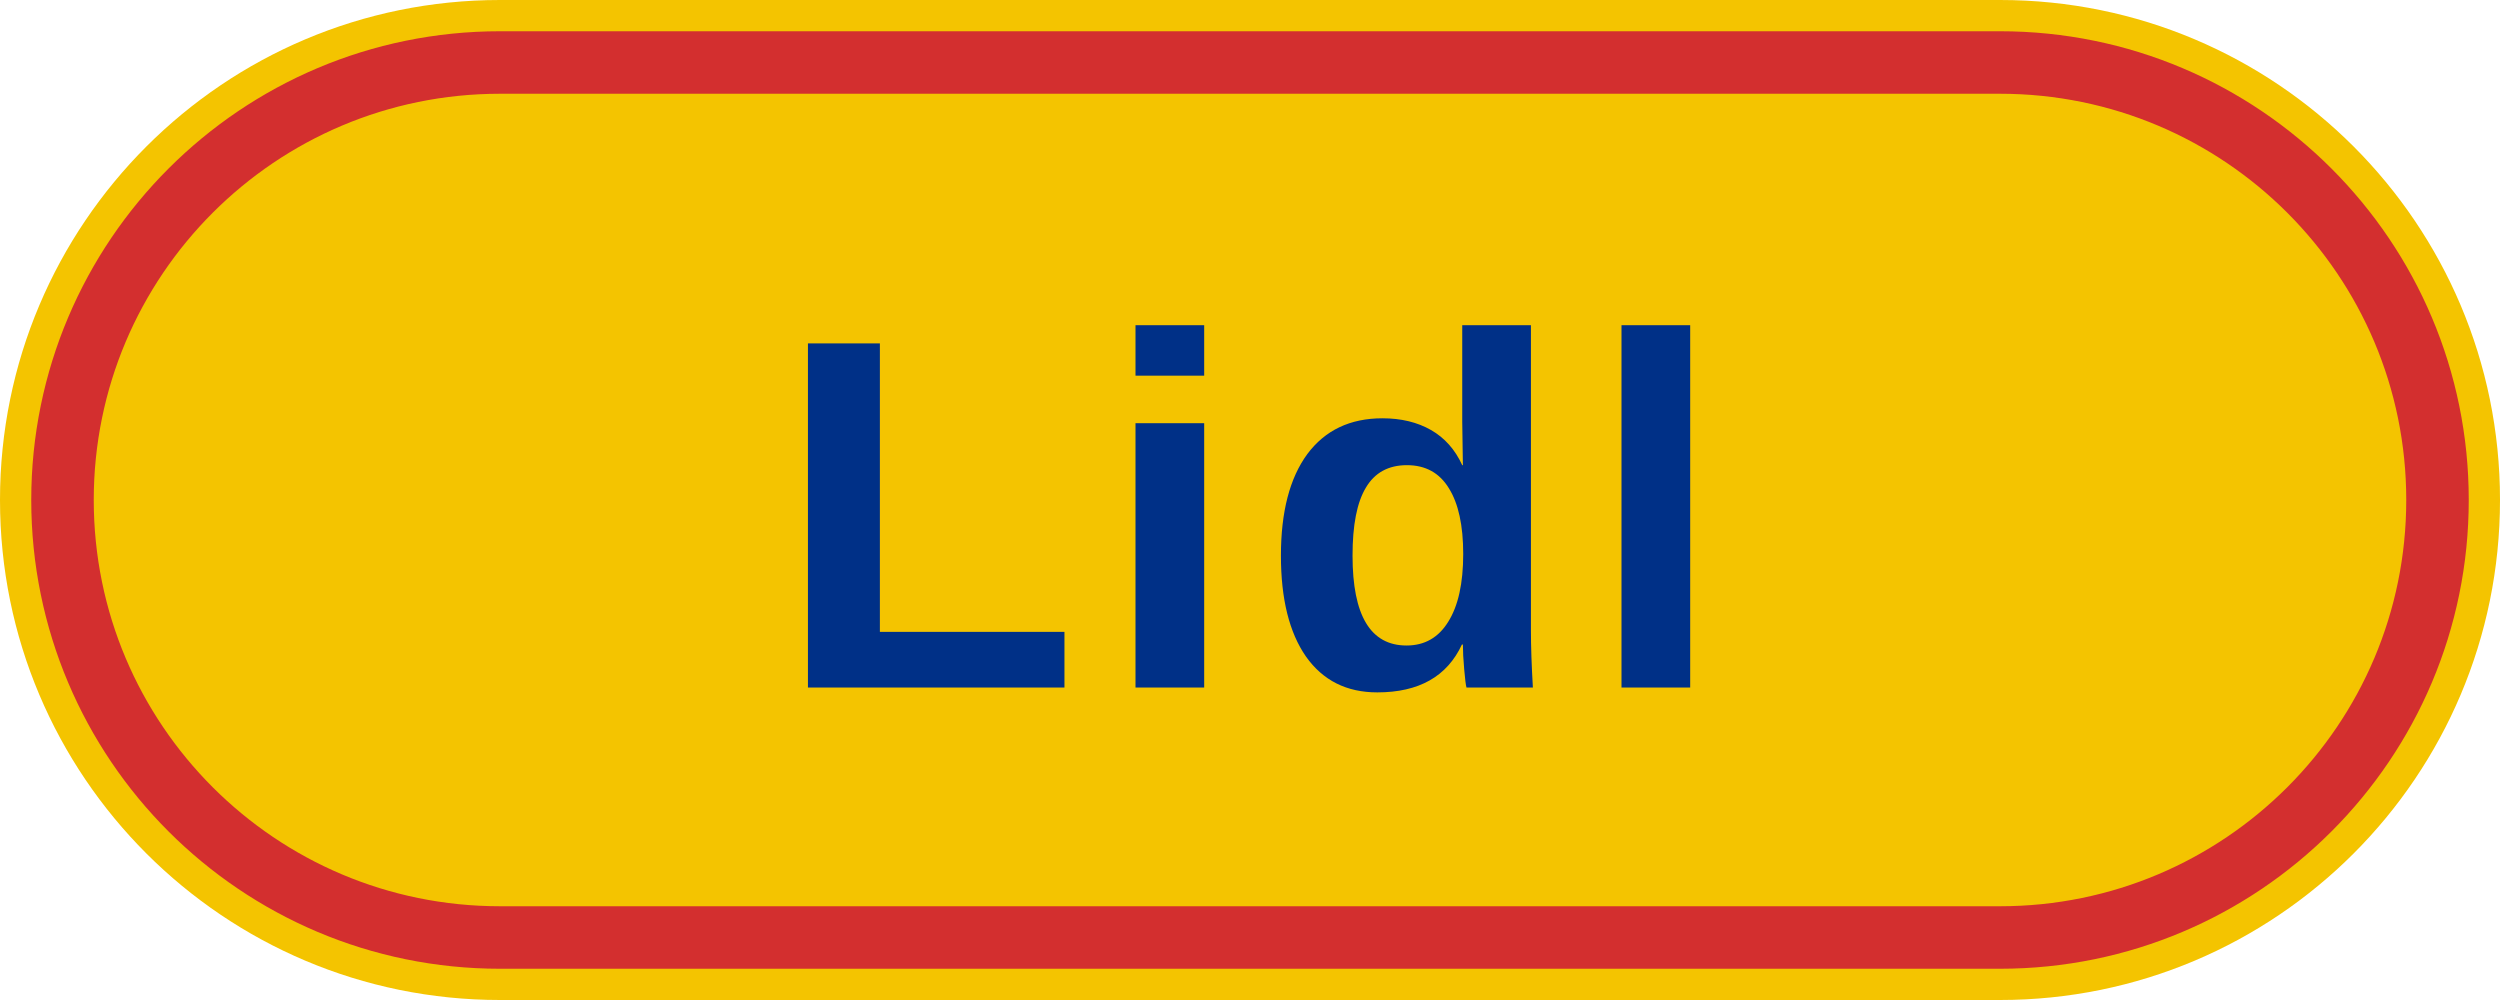
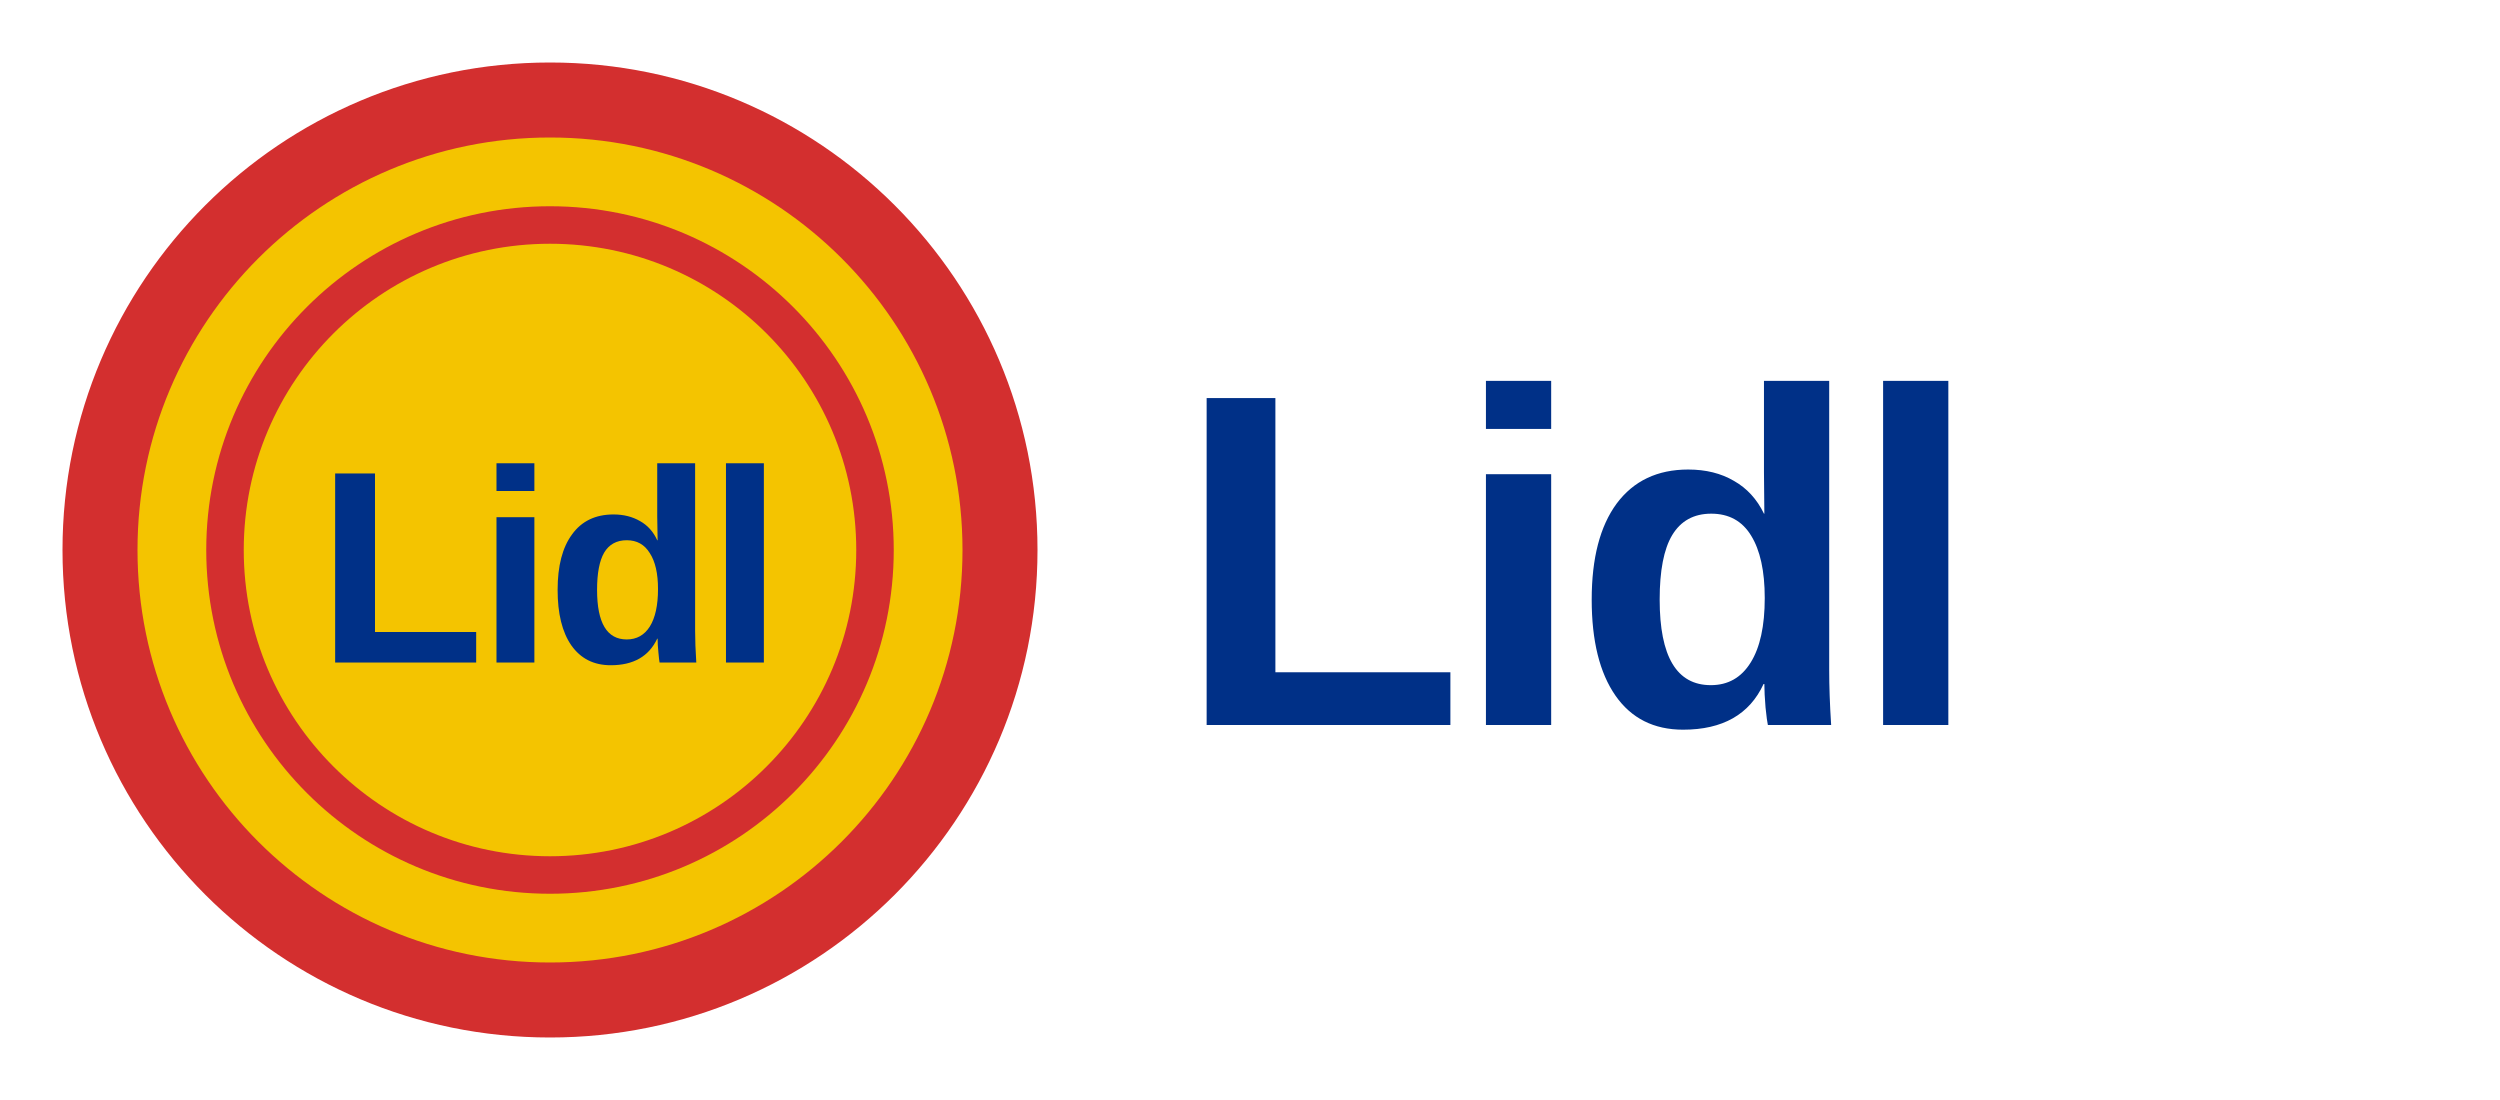
- <svg xmlns="http://www.w3.org/2000/svg" viewBox="0 0 120 48" fill="none">
-   <rect width="120" height="48" rx="24" fill="#f4c400" />
-   <rect x="3" y="3" width="114" height="42" rx="21" fill="none" stroke="#d32f2f" stroke-width="3" />
-   <text x="60" y="33" font-family="Arial,Helvetica,sans-serif" font-size="24" font-weight="900" fill="#003087" text-anchor="middle" letter-spacing="1">Lidl</text>
+ <svg xmlns="http://www.w3.org/2000/svg" viewBox="0 0 100 44" fill="none">
+   <circle cx="22" cy="22" r="18" fill="#f4c400" />
+   <circle cx="22" cy="22" r="18" fill="none" stroke="#d32f2f" stroke-width="3" />
+   <circle cx="22" cy="22" r="13" fill="none" stroke="#d32f2f" stroke-width="1.5" />
+   <text x="22" y="26.5" font-family="'Arial Black',Arial,sans-serif" font-size="11" font-weight="900" fill="#003087" text-anchor="middle" letter-spacing="-0.3">Lidl</text>
+   <text x="47" y="29" font-family="'Arial Black',Arial,sans-serif" font-size="19" font-weight="900" fill="#003087" letter-spacing="-0.5">Lidl</text>
</svg>
